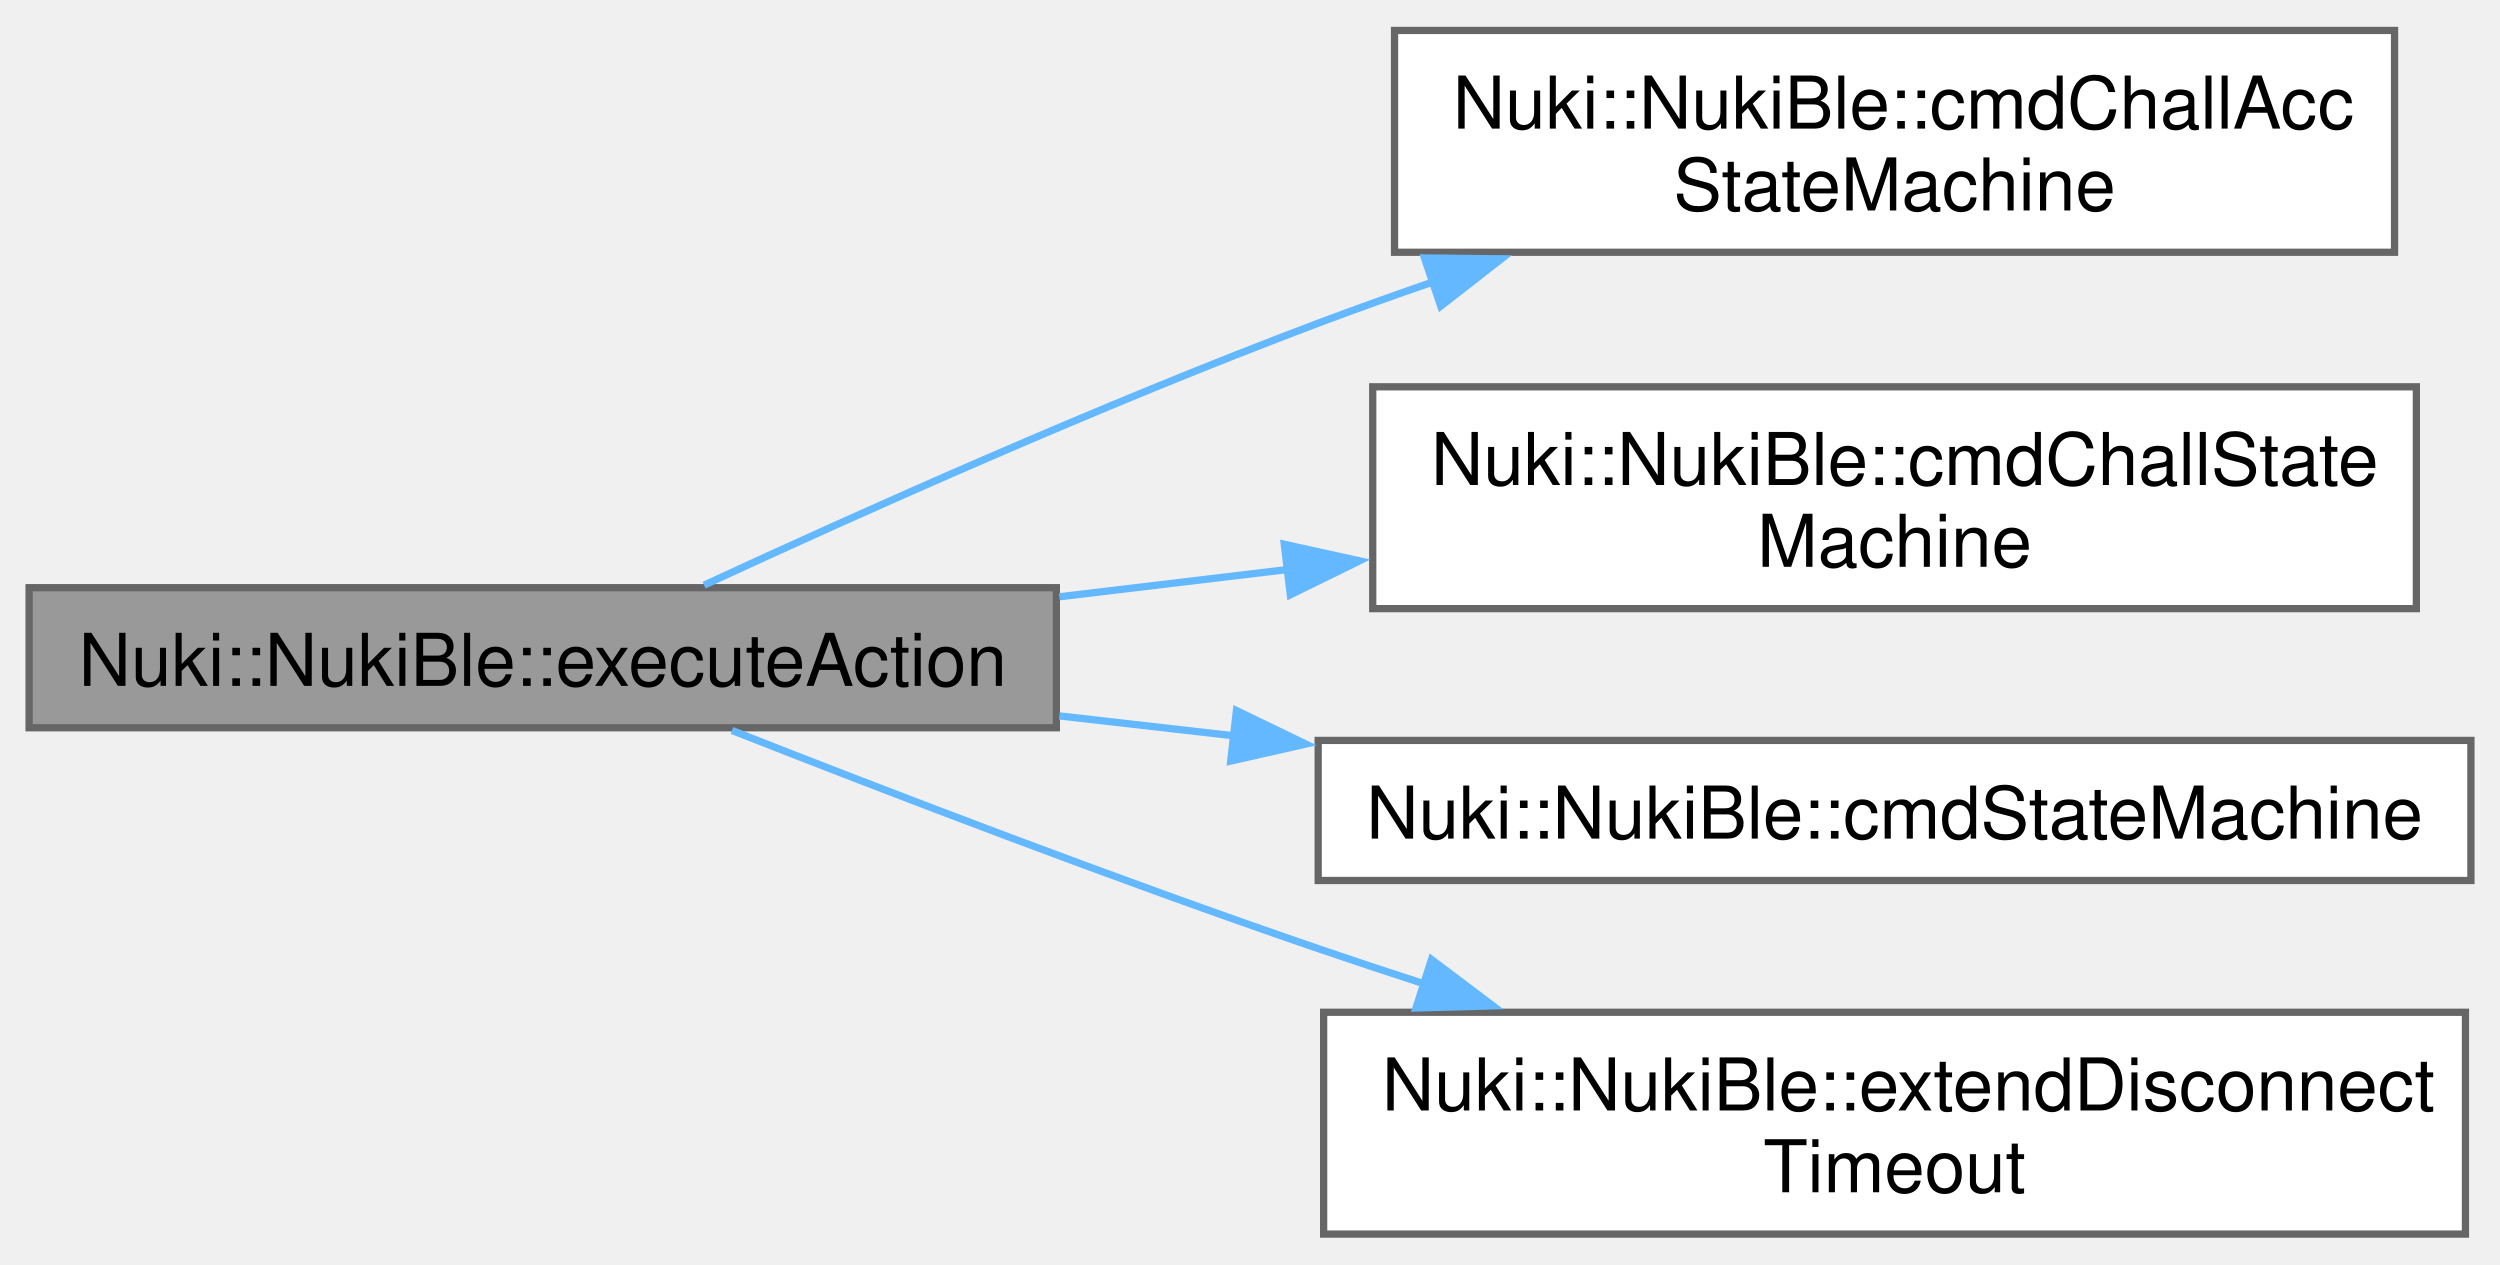
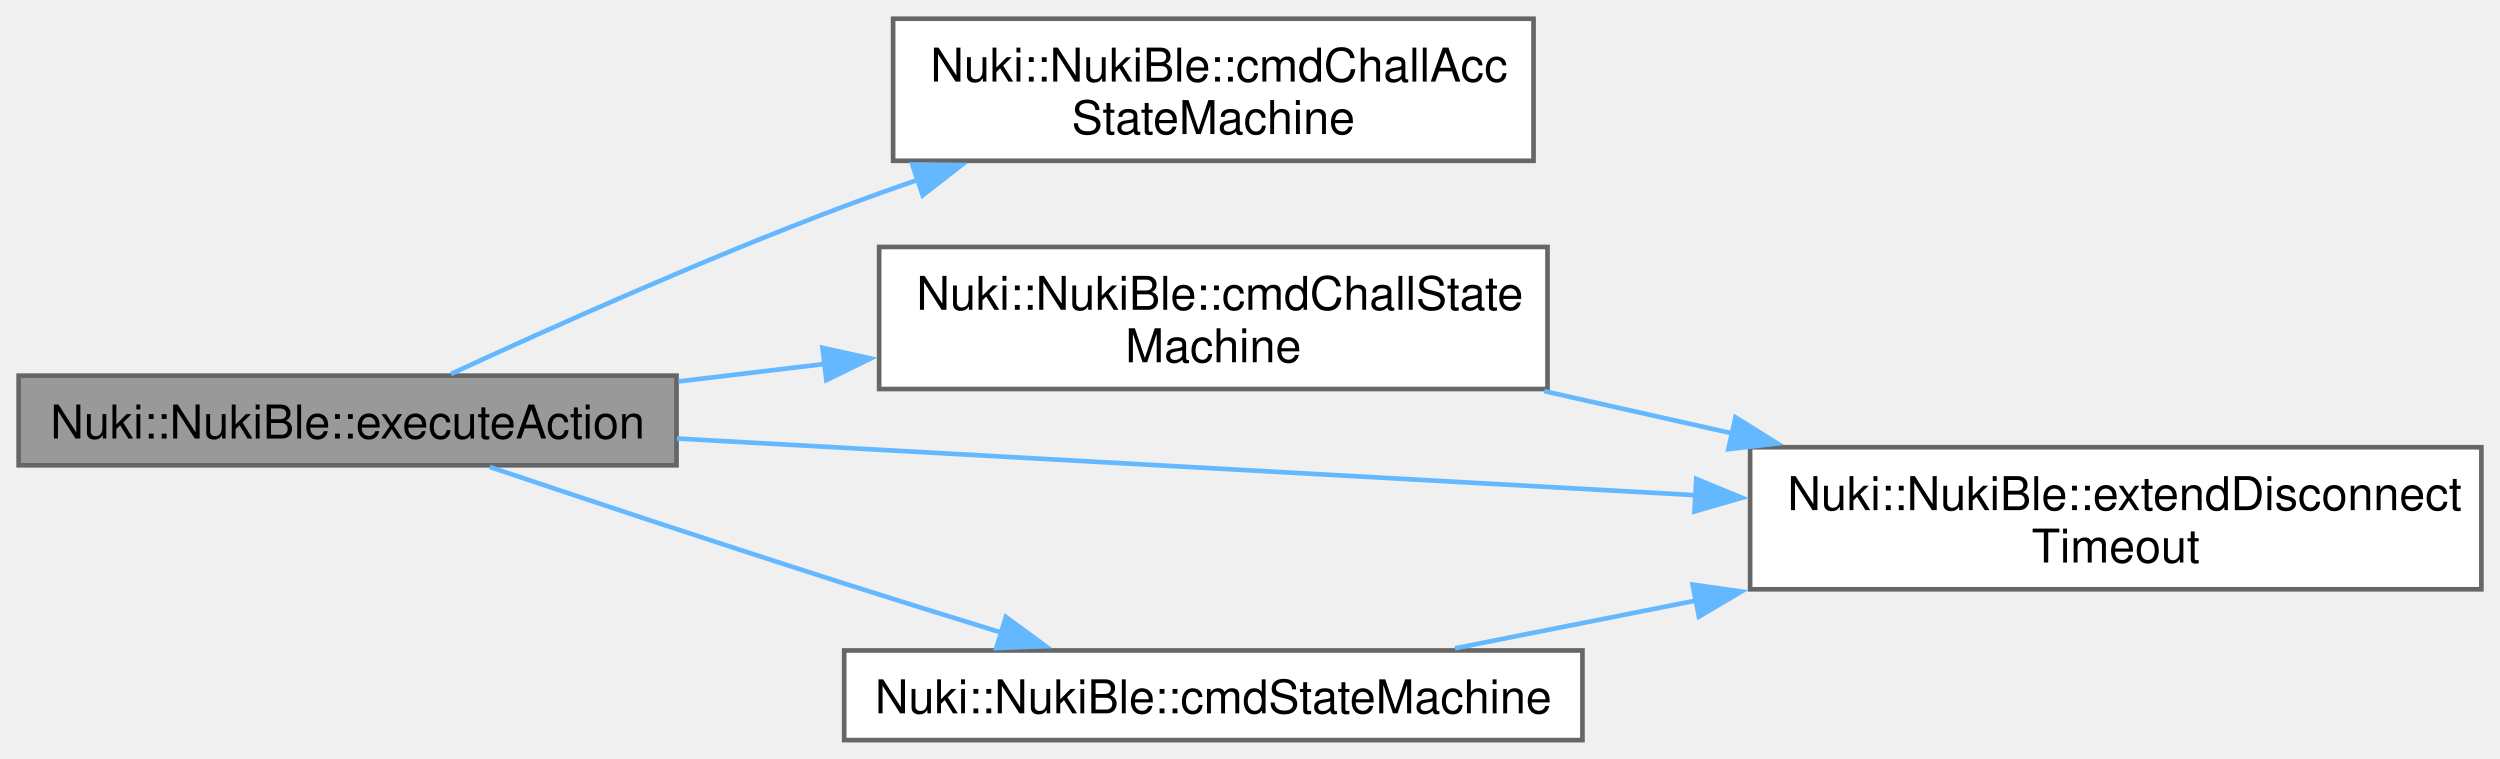
- <svg xmlns="http://www.w3.org/2000/svg" xmlns:xlink="http://www.w3.org/1999/xlink" width="344pt" height="174pt" viewBox="0.00 0.00 343.75 173.50">
-   <g id="graph0" class="graph" transform="scale(1 1) rotate(0) translate(4 169.5)">
+ <svg xmlns="http://www.w3.org/2000/svg" xmlns:xlink="http://www.w3.org/1999/xlink" width="537pt" height="163pt" viewBox="0.00 0.00 536.75 162.88">
+   <g id="graph0" class="graph" transform="scale(1 1) rotate(0) translate(4 158.88)">
    <g id="Node000001" class="node">
      <g id="a_Node000001">
        <a xlink:title=" ">
-           <polygon fill="#999999" stroke="#666666" points="141.25,-88.88 0,-88.88 0,-69.62 141.25,-69.62 141.25,-88.88" />
-           <text text-anchor="middle" x="70.62" y="-75.38" font-family="Helvetica,sans-Serif" font-size="10.00">Nuki::NukiBle::executeAction</text>
+           <polygon fill="#999999" stroke="#666666" points="141.25,-78.25 0,-78.25 0,-59 141.25,-59 141.25,-78.25" />
+           <text text-anchor="middle" x="70.62" y="-64.75" font-family="Helvetica,sans-Serif" font-size="10.00">Nuki::NukiBle::executeAction</text>
        </a>
      </g>
    </g>
    <g id="Node000002" class="node">
      <g id="a_Node000002">
        <a xlink:href="class_nuki_1_1_nuki_ble.html#ada0f3beebd95d35c122e25dd3f9eb886" target="_top" xlink:title=" ">
-           <polygon fill="white" stroke="#666666" points="325.25,-165.5 187.75,-165.5 187.75,-135 325.25,-135 325.25,-165.5" />
-           <text text-anchor="start" x="195.75" y="-152" font-family="Helvetica,sans-Serif" font-size="10.00">Nuki::NukiBle::cmdChallAcc</text>
-           <text text-anchor="middle" x="256.5" y="-140.75" font-family="Helvetica,sans-Serif" font-size="10.00">StateMachine</text>
+           <polygon fill="white" stroke="#666666" points="325.25,-154.88 187.75,-154.88 187.75,-124.38 325.25,-124.38 325.25,-154.88" />
+           <text text-anchor="start" x="195.75" y="-141.38" font-family="Helvetica,sans-Serif" font-size="10.00">Nuki::NukiBle::cmdChallAcc</text>
+           <text text-anchor="middle" x="256.5" y="-130.12" font-family="Helvetica,sans-Serif" font-size="10.00">StateMachine</text>
        </a>
      </g>
    </g>
    <g id="edge1_Node000001_Node000002" class="edge">
      <g id="a_edge1_Node000001_Node000002">
        <a xlink:title=" ">
-           <path fill="none" stroke="#63b8ff" d="M92.81,-89.23C113.95,-99.02 147.49,-114.05 177.25,-125.25 182.46,-127.21 187.89,-129.15 193.37,-131.04" />
-           <polygon fill="#63b8ff" stroke="#63b8ff" points="191.86,-134.22 202.46,-134.1 194.1,-127.59 191.86,-134.22" />
+           <path fill="none" stroke="#63b8ff" d="M92.81,-78.61C113.95,-88.39 147.49,-103.42 177.25,-114.62 182.46,-116.58 187.89,-118.53 193.37,-120.41" />
+           <polygon fill="#63b8ff" stroke="#63b8ff" points="191.86,-123.6 202.46,-123.47 194.1,-116.97 191.86,-123.6" />
        </a>
      </g>
    </g>
    <g id="Node000003" class="node">
      <g id="a_Node000003">
        <a xlink:href="class_nuki_1_1_nuki_ble.html#a59169a9f492793762e3c6ba39b611b07" target="_top" xlink:title=" ">
-           <polygon fill="white" stroke="#666666" points="328.25,-116.5 184.75,-116.5 184.75,-86 328.25,-86 328.25,-116.5" />
-           <text text-anchor="start" x="192.75" y="-103" font-family="Helvetica,sans-Serif" font-size="10.00">Nuki::NukiBle::cmdChallState</text>
-           <text text-anchor="middle" x="256.5" y="-91.75" font-family="Helvetica,sans-Serif" font-size="10.00">Machine</text>
+           <polygon fill="white" stroke="#666666" points="328.25,-105.88 184.75,-105.88 184.75,-75.38 328.25,-75.38 328.25,-105.88" />
+           <text text-anchor="start" x="192.75" y="-92.38" font-family="Helvetica,sans-Serif" font-size="10.00">Nuki::NukiBle::cmdChallState</text>
+           <text text-anchor="middle" x="256.5" y="-81.12" font-family="Helvetica,sans-Serif" font-size="10.00">Machine</text>
        </a>
      </g>
    </g>
    <g id="edge2_Node000001_Node000003" class="edge">
      <g id="a_edge2_Node000001_Node000003">
        <a xlink:title=" ">
-           <path fill="none" stroke="#63b8ff" d="M141.66,-87.63C151.95,-88.86 162.62,-90.14 173.13,-91.39" />
-           <polygon fill="#63b8ff" stroke="#63b8ff" points="172.59,-94.85 182.93,-92.57 173.42,-87.9 172.59,-94.85" />
+           <path fill="none" stroke="#63b8ff" d="M141.66,-77.01C151.95,-78.24 162.62,-79.51 173.13,-80.77" />
+           <polygon fill="#63b8ff" stroke="#63b8ff" points="172.59,-84.23 182.93,-81.94 173.42,-77.28 172.59,-84.23" />
        </a>
      </g>
    </g>
    <g id="Node000004" class="node">
      <g id="a_Node000004">
-         <a xlink:href="class_nuki_1_1_nuki_ble.html#ad135bb1455665decfddff67772c1d411" target="_top" xlink:title=" ">
-           <polygon fill="white" stroke="#666666" points="335.75,-67.88 177.25,-67.88 177.25,-48.62 335.75,-48.62 335.75,-67.88" />
-           <text text-anchor="middle" x="256.5" y="-54.38" font-family="Helvetica,sans-Serif" font-size="10.00">Nuki::NukiBle::cmdStateMachine</text>
+         <a xlink:href="class_nuki_1_1_nuki_ble.html#a6e8fca90c04249660dce6cb993eb4495" target="_top" xlink:title=" ">
+           <polygon fill="white" stroke="#666666" points="528.75,-62.88 371.75,-62.88 371.75,-32.38 528.75,-32.38 528.75,-62.88" />
+           <text text-anchor="start" x="379.75" y="-49.38" font-family="Helvetica,sans-Serif" font-size="10.00">Nuki::NukiBle::extendDisconnect</text>
+           <text text-anchor="middle" x="450.25" y="-38.12" font-family="Helvetica,sans-Serif" font-size="10.00">Timeout</text>
        </a>
      </g>
    </g>
-     <g id="edge3_Node000001_Node000004" class="edge">
-       <g id="a_edge3_Node000001_Node000004">
+     <g id="edge6_Node000001_Node000004" class="edge">
+       <g id="a_edge6_Node000001_Node000004">
        <a xlink:title=" ">
-           <path fill="none" stroke="#63b8ff" d="M141.66,-71.25C149.53,-70.35 157.62,-69.43 165.69,-68.51" />
-           <polygon fill="#63b8ff" stroke="#63b8ff" points="166.01,-71.99 175.55,-67.38 165.22,-65.04 166.01,-71.99" />
+           <path fill="none" stroke="#63b8ff" d="M141.33,-64.75C202.97,-61.32 293.25,-56.3 360.13,-52.58" />
+           <polygon fill="#63b8ff" stroke="#63b8ff" points="360.19,-56.08 369.98,-52.03 359.8,-49.09 360.19,-56.08" />
        </a>
      </g>
    </g>
    <g id="Node000005" class="node">
      <g id="a_Node000005">
-         <a xlink:href="class_nuki_1_1_nuki_ble.html#a6e8fca90c04249660dce6cb993eb4495" target="_top" xlink:title=" ">
-           <polygon fill="white" stroke="#666666" points="335,-30.5 178,-30.5 178,0 335,0 335,-30.5" />
-           <text text-anchor="start" x="186" y="-17" font-family="Helvetica,sans-Serif" font-size="10.00">Nuki::NukiBle::extendDisconnect</text>
-           <text text-anchor="middle" x="256.5" y="-5.75" font-family="Helvetica,sans-Serif" font-size="10.00">Timeout</text>
+         <a xlink:href="class_nuki_1_1_nuki_ble.html#ad135bb1455665decfddff67772c1d411" target="_top" xlink:title=" ">
+           <polygon fill="white" stroke="#666666" points="335.75,-19.25 177.25,-19.25 177.25,0 335.75,0 335.75,-19.25" />
+           <text text-anchor="middle" x="256.5" y="-5.75" font-family="Helvetica,sans-Serif" font-size="10.00">Nuki::NukiBle::cmdStateMachine</text>
        </a>
      </g>
    </g>
    <g id="edge4_Node000001_Node000005" class="edge">
      <g id="a_edge4_Node000001_Node000005">
        <a xlink:title=" ">
-           <path fill="none" stroke="#63b8ff" d="M96.64,-69.25C117.94,-60.87 149.42,-48.78 177.25,-39.25 181.99,-37.63 186.91,-36 191.87,-34.39" />
-           <polygon fill="#63b8ff" stroke="#63b8ff" points="192.83,-37.76 201.29,-31.38 190.7,-31.09 192.83,-37.76" />
+           <path fill="none" stroke="#63b8ff" d="M101.16,-58.64C122.31,-51.54 151.48,-41.84 177.25,-33.62 188.22,-30.13 200.08,-26.44 211.17,-23.03" />
+           <polygon fill="#63b8ff" stroke="#63b8ff" points="211.95,-26.45 220.49,-20.18 209.91,-19.76 211.95,-26.45" />
+         </a>
+       </g>
+     </g>
+     <g id="edge3_Node000003_Node000004" class="edge">
+       <g id="a_edge3_Node000003_Node000004">
+         <a xlink:title=" ">
+           <path fill="none" stroke="#63b8ff" d="M327.54,-74.92C340.66,-71.98 354.48,-68.88 367.91,-65.86" />
+           <polygon fill="#63b8ff" stroke="#63b8ff" points="368.61,-69.3 377.6,-63.69 367.08,-62.47 368.61,-69.3" />
+         </a>
+       </g>
+     </g>
+     <g id="edge5_Node000005_Node000004" class="edge">
+       <g id="a_edge5_Node000005_Node000004">
+         <a xlink:title=" ">
+           <path fill="none" stroke="#63b8ff" d="M308.38,-19.71C324.29,-22.86 342.34,-26.44 360.09,-29.96" />
+           <polygon fill="#63b8ff" stroke="#63b8ff" points="359.4,-33.39 369.89,-31.9 360.76,-26.52 359.4,-33.39" />
        </a>
      </g>
    </g>
  </g>
</svg>
